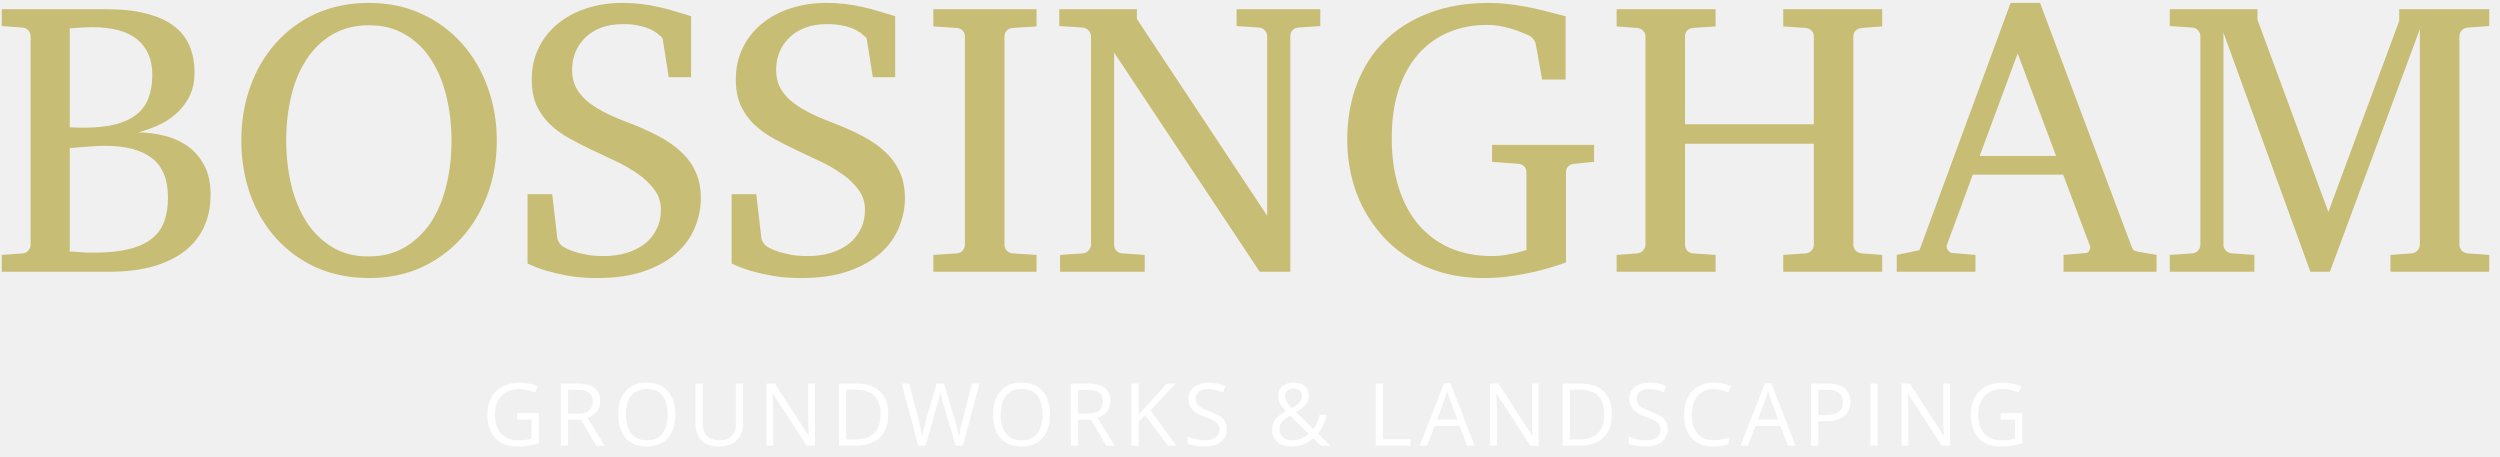
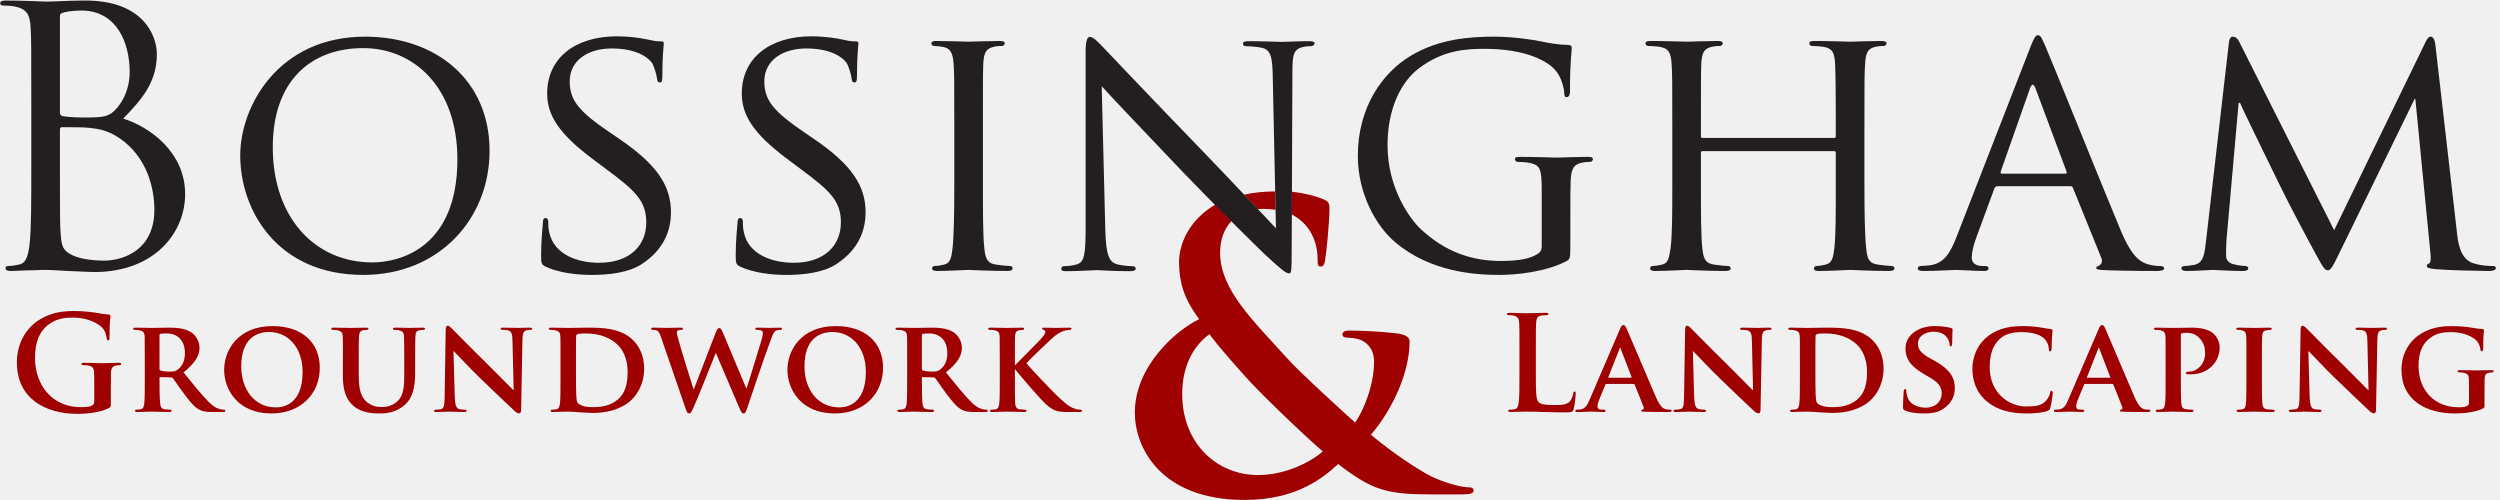
- <svg xmlns="http://www.w3.org/2000/svg" width="230" height="42" fill="none">
-   <path fill="#C7BD74" d="M19.373 17.863c0 .973-.14 1.828-.422 2.567a5.872 5.872 0 0 1-1.107 1.88 6.368 6.368 0 0 1-1.635 1.319c-.61.34-1.254.615-1.934.826-.668.2-1.353.34-2.056.422-.692.082-1.354.123-1.987.123H.16v-1.547l1.899-.14c.257-.024.445-.118.562-.282a.816.816 0 0 0 .193-.51V3.326a.816.816 0 0 0-.193-.51c-.117-.164-.305-.257-.562-.28L.16 2.394V.848h9.633c1.43 0 2.654.134 3.674.404 1.031.258 1.875.639 2.531 1.143a4.517 4.517 0 0 1 1.441 1.828c.305.715.457 1.523.457 2.425 0 .903-.17 1.67-.51 2.303a5.402 5.402 0 0 1-1.282 1.6 6.612 6.612 0 0 1-1.688 1.037 13.02 13.02 0 0 1-1.705.598c.809 0 1.605.1 2.39.298a6.123 6.123 0 0 1 2.145.95 4.955 4.955 0 0 1 1.53 1.757c.398.727.597 1.618.597 2.672Zm-3.92.3c0-1.642-.486-2.843-1.459-3.604-.973-.762-2.42-1.143-4.342-1.143-.293 0-.62.012-.984.035l-1.002.07c-.316.024-.592.047-.826.07a6.867 6.867 0 0 1-.422.036v9.51c.293.023.58.04.861.052.235.024.475.041.721.053h.65c1.266 0 2.327-.105 3.182-.316.867-.211 1.57-.528 2.11-.95.538-.421.925-.949 1.16-1.581.234-.633.351-1.377.351-2.233ZM14.012 6.894c0-1.418-.457-2.502-1.371-3.252C11.727 2.88 10.338 2.5 8.475 2.5c-.188 0-.393.006-.616.018l-.615.035c-.187.011-.357.023-.51.035a4.895 4.895 0 0 1-.316.017v9.106c.164.012.328.018.492.018.14.011.281.017.422.017h.387c1.172 0 2.156-.105 2.953-.316.808-.223 1.459-.54 1.951-.95.492-.41.844-.914 1.055-1.511.222-.61.334-1.301.334-2.074ZM45.705 12.941c0 1.746-.281 3.387-.844 4.922-.562 1.535-1.359 2.877-2.39 4.026a11.248 11.248 0 0 1-3.692 2.707c-1.441.656-3.04.984-4.799.984-1.77 0-3.38-.316-4.833-.95a11.02 11.02 0 0 1-3.71-2.671c-1.03-1.137-1.828-2.473-2.39-4.008-.563-1.547-.844-3.228-.844-5.045 0-1.758.276-3.404.826-4.94.551-1.534 1.336-2.87 2.356-4.007a10.926 10.926 0 0 1 3.691-2.707c1.453-.656 3.076-.984 4.87-.984 1.78 0 3.392.334 4.833 1.002a11.084 11.084 0 0 1 3.71 2.724c1.03 1.149 1.822 2.49 2.372 4.026.563 1.535.844 3.175.844 4.921Zm-4.166.036c0-1.465-.158-2.842-.474-4.131-.317-1.301-.792-2.432-1.424-3.393-.633-.973-1.424-1.734-2.373-2.285-.938-.563-2.034-.844-3.288-.844-1.3 0-2.431.281-3.392.844a7.119 7.119 0 0 0-2.39 2.303c-.634.96-1.102 2.086-1.407 3.375a17.454 17.454 0 0 0-.457 4.06c0 1.442.152 2.813.457 4.114.316 1.289.785 2.42 1.406 3.392a7.413 7.413 0 0 0 2.356 2.32c.949.575 2.062.862 3.34.862 1.3 0 2.425-.287 3.375-.862a7.35 7.35 0 0 0 2.39-2.302c.633-.973 1.102-2.098 1.407-3.375.316-1.29.474-2.649.474-4.078ZM64.478 18.232c0 .915-.181 1.811-.544 2.69-.352.879-.914 1.664-1.688 2.355-.773.692-1.764 1.248-2.97 1.67-1.208.422-2.655.633-4.342.633-.985 0-1.87-.07-2.655-.21a20.078 20.078 0 0 1-2.004-.458c-.644-.2-1.224-.422-1.74-.668v-6.38h2.268l.474 4.077c.024.141.094.293.211.457.13.165.258.276.387.334l.299.159c.176.082.416.175.72.28.305.095.674.183 1.108.265.445.082.95.123 1.512.123.761 0 1.464-.094 2.109-.282.656-.199 1.219-.48 1.688-.843a3.759 3.759 0 0 0 1.09-1.336c.269-.528.404-1.125.404-1.793 0-.727-.211-1.36-.633-1.899a6.24 6.24 0 0 0-1.565-1.459c-.62-.433-1.3-.82-2.039-1.16-.738-.34-1.435-.668-2.091-.984a39.97 39.97 0 0 1-2.127-1.09 8.778 8.778 0 0 1-1.776-1.3 5.798 5.798 0 0 1-1.213-1.724c-.293-.668-.44-1.459-.44-2.373 0-1.066.212-2.033.634-2.9a6.557 6.557 0 0 1 1.74-2.215c.75-.62 1.629-1.096 2.637-1.424 1.02-.34 2.12-.51 3.304-.51a14.625 14.625 0 0 1 3.393.387c.504.106.973.229 1.406.37.434.128.844.251 1.23.369l.317.105v5.607h-2.057l-.544-3.445a.446.446 0 0 0-.229-.351 2.494 2.494 0 0 1-.334-.282 3.501 3.501 0 0 0-.281-.175 2.881 2.881 0 0 0-.598-.282 5.532 5.532 0 0 0-.932-.246 7.234 7.234 0 0 0-1.318-.105c-.727 0-1.377.105-1.951.316-.574.211-1.06.51-1.46.897-.398.375-.708.82-.93 1.336a4.413 4.413 0 0 0-.317 1.687c0 .55.105 1.055.316 1.512.223.445.545.861.967 1.248.434.375.961.726 1.582 1.055.621.328 1.336.644 2.145.949 1.09.41 2.056.838 2.9 1.283.856.445 1.57.943 2.145 1.494a5.7 5.7 0 0 1 1.336 1.863c.304.68.456 1.471.456 2.373ZM83.252 18.232c0 .915-.182 1.811-.545 2.69-.351.879-.914 1.664-1.688 2.355-.773.692-1.763 1.248-2.97 1.67-1.207.422-2.655.633-4.342.633-.984 0-1.87-.07-2.654-.21a20.078 20.078 0 0 1-2.004-.458c-.645-.2-1.225-.422-1.74-.668v-6.38h2.267l.475 4.077c.023.141.093.293.21.457.13.165.258.276.387.334l.3.159c.175.082.415.175.72.28.305.095.674.183 1.107.265.446.082.95.123 1.512.123.762 0 1.465-.094 2.11-.282.656-.199 1.218-.48 1.687-.843a3.76 3.76 0 0 0 1.09-1.336c.27-.528.404-1.125.404-1.793 0-.727-.21-1.36-.633-1.899a6.238 6.238 0 0 0-1.564-1.459c-.621-.433-1.3-.82-2.04-1.16-.737-.34-1.435-.668-2.091-.984a39.97 39.97 0 0 1-2.127-1.09 8.78 8.78 0 0 1-1.775-1.3 5.798 5.798 0 0 1-1.213-1.724c-.293-.668-.44-1.459-.44-2.373 0-1.066.211-2.033.633-2.9a6.558 6.558 0 0 1 1.74-2.215c.75-.62 1.63-1.096 2.637-1.424 1.02-.34 2.121-.51 3.305-.51a14.624 14.624 0 0 1 3.392.387c.504.106.973.229 1.407.37.433.128.843.251 1.23.369l.317.105v5.607h-2.057l-.545-3.445a.446.446 0 0 0-.229-.351 2.5 2.5 0 0 1-.334-.282 3.494 3.494 0 0 0-.28-.175 2.885 2.885 0 0 0-.599-.282 5.531 5.531 0 0 0-.931-.246 7.236 7.236 0 0 0-1.319-.105c-.726 0-1.376.105-1.95.316-.575.211-1.061.51-1.46.897a3.98 3.98 0 0 0-.931 1.336 4.415 4.415 0 0 0-.317 1.687c0 .55.106 1.055.317 1.512.222.445.545.861.966 1.248.434.375.961.726 1.582 1.055.622.328 1.337.644 2.145.949a25.4 25.4 0 0 1 2.9 1.283c.856.445 1.57.943 2.145 1.494a5.7 5.7 0 0 1 1.336 1.863c.305.68.457 1.471.457 2.373ZM85.871 25v-1.547l2.145-.14c.257-.024.445-.118.562-.282a.816.816 0 0 0 .194-.51V3.326a.748.748 0 0 0-.194-.492c-.117-.152-.305-.24-.562-.264l-2.145-.14V.848h9.492V2.43l-2.197.14c-.246.024-.434.112-.563.264a.748.748 0 0 0-.193.492v19.195c0 .176.065.346.194.51.128.164.316.258.562.282l2.197.14V25h-9.492ZM119.463 2.535c-.258.024-.451.117-.58.281a.868.868 0 0 0-.176.51V25h-2.812L102.5 4.838V22.52c0 .176.059.346.176.51.129.164.322.258.58.282l2.056.14V25h-7.787v-1.547l2.057-.14c.258-.024.451-.118.58-.282a.775.775 0 0 0 .211-.51V3.326a.776.776 0 0 0-.211-.51c-.129-.164-.322-.257-.58-.28l-2.127-.141V.848h7.137v.896L116.58 19.85V3.326a.815.815 0 0 0-.193-.51c-.129-.164-.317-.257-.563-.28l-2.056-.141V.848h7.699v1.547l-2.004.14ZM144.828 15.068c-.258.024-.451.112-.58.264a.747.747 0 0 0-.176.492v8.315c-.726.27-1.5.51-2.32.72-.703.188-1.512.352-2.426.493-.902.152-1.84.228-2.812.228-1.336 0-2.578-.158-3.727-.474a12.151 12.151 0 0 1-3.111-1.337 11.518 11.518 0 0 1-2.461-2.038 12.768 12.768 0 0 1-1.811-2.602 13.067 13.067 0 0 1-1.09-2.988 14.498 14.498 0 0 1-.369-3.27c0-1.887.299-3.603.897-5.15.597-1.559 1.459-2.889 2.584-3.99 1.125-1.102 2.49-1.952 4.095-2.55 1.618-.609 3.434-.913 5.45-.913.609 0 1.195.035 1.758.105.574.059 1.125.14 1.652.246.527.094 1.043.205 1.547.334l1.511.387.598.158v5.818h-2.162l-.58-3.234a.941.941 0 0 0-.264-.527 1.342 1.342 0 0 0-.457-.334 1.171 1.171 0 0 1-.211-.088c-.187-.082-.404-.17-.65-.264a8.689 8.689 0 0 0-.826-.264 6.921 6.921 0 0 0-2.057-.316c-1.301 0-2.49.229-3.568.686a7.619 7.619 0 0 0-2.778 2.004c-.773.878-1.377 1.968-1.81 3.269-.422 1.29-.633 2.772-.633 4.447 0 1.723.217 3.258.65 4.606.434 1.347 1.049 2.484 1.846 3.41a8.097 8.097 0 0 0 2.918 2.127c1.137.48 2.408.72 3.815.72.398 0 .779-.029 1.142-.087.363-.059.686-.117.967-.176.281-.07.516-.135.703-.193a1.75 1.75 0 0 1 .352-.088v-7.19a.706.706 0 0 0-.194-.492c-.117-.152-.304-.24-.562-.264l-2.408-.175v-1.565h9.386v1.565l-1.828.175ZM164.059 25v-1.547l2.056-.14c.246-.024.434-.118.563-.282a.815.815 0 0 0 .193-.51v-9.298h-11.848v9.298c0 .176.059.346.176.51.129.164.322.258.58.282l2.057.14V25h-9.106v-1.547l1.864-.14c.258-.024.451-.118.58-.282.14-.164.211-.334.211-.51V3.326a.718.718 0 0 0-.211-.492c-.129-.152-.322-.24-.58-.264l-1.864-.14V.848h9.106V2.43l-2.057.14c-.258.024-.451.112-.58.264a.793.793 0 0 0-.176.492v8.104h11.848V3.326a.747.747 0 0 0-.193-.492c-.129-.152-.317-.24-.563-.264l-2.056-.14V.848h9.105V2.43l-1.863.14c-.258.024-.457.112-.598.264a.747.747 0 0 0-.193.492v19.195c0 .176.064.346.193.51.141.164.34.258.598.282l1.863.14V25h-9.105ZM189.846 25v-1.547l2.074-.176c.094 0 .182-.058.264-.175a.67.67 0 0 0 .123-.352c0-.047-.006-.076-.018-.088l-2.478-6.592h-8.315l-2.391 6.487a.258.258 0 0 0-.017.105c0 .14.058.281.176.422.129.129.246.193.351.193l2.127.176V25H174.5v-1.547l2.092-.44L184.977.269h2.707l8.349 22.218c.082.246.158.41.229.492.082.082.258.147.527.194l1.617.281V25h-8.56Zm-4.219-20.092-3.498 9.44h7.031l-3.533-9.44ZM219.922 25v-1.547l1.916-.14c.258-.024.451-.118.58-.282a.775.775 0 0 0 .211-.51V2.677L214.35 25h-1.793l-7.998-21.99V22.52c0 .176.064.346.193.51.141.164.34.258.598.282l2.056.14V25h-7.787v-1.547l2.057-.14c.258-.024.445-.118.562-.282a.816.816 0 0 0 .194-.51V3.326a.817.817 0 0 0-.194-.51c-.117-.164-.304-.257-.562-.28l-2.057-.141V.848h8.069v.966l6.521 17.684L220.73 1.92V.848h8.28v1.547l-1.951.14c-.258.024-.457.117-.598.281a.815.815 0 0 0-.193.51v19.195c0 .176.064.346.193.51.141.164.34.258.598.282l1.951.14V25h-9.088Z" />
-   <path fill="#fff" d="M47.578 38.008h1.996v2.77c-.3.1-.608.176-.926.226a6.86 6.86 0 0 1-1.059.074c-.593 0-1.095-.118-1.503-.355a2.295 2.295 0 0 1-.926-1.012c-.211-.44-.317-.962-.317-1.566 0-.592.116-1.107.348-1.547.234-.44.572-.782 1.012-1.024.442-.245.974-.367 1.593-.367a4.364 4.364 0 0 1 1.7.336l-.254.578a4.67 4.67 0 0 0-.7-.234 3.134 3.134 0 0 0-.785-.098c-.466 0-.865.096-1.199.29-.33.192-.584.464-.761.816-.175.351-.262.768-.262 1.25 0 .476.077.891.23 1.246.154.351.393.625.719.82.325.195.745.293 1.258.293.258 0 .479-.014.664-.043.185-.031.353-.068.504-.11v-1.75h-1.332v-.593ZM53.14 35.29c.468 0 .855.058 1.16.175.307.114.536.29.687.527.151.237.227.54.227.906 0 .302-.055.555-.164.758-.11.2-.253.364-.43.489a2.197 2.197 0 0 1-.566.289L55.62 41h-.773l-1.399-2.383h-1.187V41h-.664v-5.71h1.543Zm-.04.573h-.84v2.192h.907c.466 0 .809-.095 1.027-.285.222-.19.332-.47.332-.84 0-.388-.117-.663-.351-.825-.232-.161-.59-.242-1.074-.242ZM62.127 38.137c0 .44-.056.84-.168 1.203-.112.36-.278.67-.5.93-.218.257-.49.457-.816.597-.326.14-.703.211-1.133.211-.443 0-.83-.07-1.16-.21a2.17 2.17 0 0 1-.82-.602 2.635 2.635 0 0 1-.489-.934 4.242 4.242 0 0 1-.16-1.203c0-.583.096-1.095.29-1.535a2.24 2.24 0 0 1 .874-1.028c.393-.244.886-.367 1.477-.367.565 0 1.04.121 1.426.364.388.242.68.583.879 1.023.2.437.3.954.3 1.55Zm-4.547 0c0 .484.07.903.207 1.258.139.354.35.627.633.82.287.193.65.289 1.09.289.443 0 .805-.096 1.086-.29.284-.192.494-.465.629-.82.135-.354.203-.773.203-1.257 0-.737-.155-1.313-.465-1.727-.307-.416-.788-.625-1.441-.625-.443 0-.807.095-1.094.285-.286.19-.5.461-.64.813-.139.349-.208.767-.208 1.254ZM68.361 35.29v3.694a2.3 2.3 0 0 1-.246 1.078 1.763 1.763 0 0 1-.734.747c-.329.18-.74.27-1.235.27-.706 0-1.243-.192-1.613-.575-.367-.383-.55-.895-.55-1.535v-3.68h.667v3.7c0 .484.128.857.383 1.12.258.263.642.395 1.152.395.35 0 .634-.063.856-.188.224-.127.389-.304.496-.53.11-.23.164-.494.164-.794V35.29h.66ZM74.981 41h-.765l-3.113-4.797h-.032l.028.438c.01.161.018.334.023.52.008.181.012.368.012.558V41h-.617v-5.71h.761l3.102 4.78h.027a40.39 40.39 0 0 1-.043-.93 20.496 20.496 0 0 1-.008-.542v-3.309h.626V41ZM81.715 38.09c0 .643-.117 1.18-.351 1.613-.235.43-.575.754-1.02.973-.442.216-.98.324-1.613.324h-1.55v-5.71h1.722c.58 0 1.08.106 1.5.32.419.21.742.524.968.94.23.415.344.928.344 1.54Zm-.699.023c0-.513-.086-.936-.258-1.27-.169-.333-.419-.58-.75-.741-.328-.164-.73-.246-1.207-.246h-.957v4.574h.809c.786 0 1.376-.194 1.77-.582.395-.388.593-.966.593-1.735ZM90.113 35.29 88.586 41h-.668l-1.133-3.844c-.034-.11-.066-.218-.098-.328a54.925 54.925 0 0 0-.082-.316l-.066-.266-.035-.176c-.005.04-.016.097-.032.172a4.496 4.496 0 0 1-.054.262 5.07 5.07 0 0 1-.078.316c-.029.112-.06.226-.094.34L85.144 41h-.668l-1.515-5.71h.691l.918 3.581c.031.12.06.238.086.356.029.114.053.226.074.336a8.852 8.852 0 0 1 .114.624c.013-.101.03-.206.05-.316.021-.112.043-.225.067-.34.026-.114.053-.23.082-.347.031-.118.064-.235.097-.352l1.028-3.543h.683l1.07 3.57c.037.123.071.244.102.364.032.12.059.237.082.351.026.112.048.22.067.324.02.102.039.198.054.29a13.329 13.329 0 0 1 .156-.844c.037-.154.076-.313.118-.477l.918-3.578h.695ZM96.609 38.137c0 .44-.056.84-.168 1.203a2.62 2.62 0 0 1-.5.93c-.22.257-.491.457-.817.597-.325.14-.703.211-1.133.211-.442 0-.83-.07-1.16-.21a2.168 2.168 0 0 1-.82-.602 2.635 2.635 0 0 1-.488-.934 4.242 4.242 0 0 1-.16-1.203c0-.583.096-1.095.288-1.535a2.24 2.24 0 0 1 .876-1.028c.393-.244.885-.367 1.476-.367.565 0 1.04.121 1.426.364.388.242.68.583.879 1.023.2.437.3.954.3 1.55Zm-4.547 0c0 .484.069.903.207 1.258.138.354.349.627.632.82.287.193.65.289 1.09.289.443 0 .805-.096 1.086-.29.284-.192.494-.465.63-.82.135-.354.202-.773.202-1.257 0-.737-.155-1.313-.465-1.727-.307-.416-.787-.625-1.44-.625-.444 0-.808.095-1.095.285-.286.19-.5.461-.64.813-.138.349-.207.767-.207 1.254ZM100.065 35.29c.469 0 .855.058 1.16.175.307.114.537.29.688.527.151.237.226.54.226.906 0 .302-.055.555-.164.758-.109.2-.252.364-.43.489a2.185 2.185 0 0 1-.566.289L102.545 41h-.773l-1.398-2.383h-1.188V41h-.664v-5.71h1.543Zm-.039.573h-.84v2.192h.906c.466 0 .809-.095 1.028-.285.221-.19.332-.47.332-.84 0-.388-.118-.663-.352-.825-.232-.161-.59-.242-1.074-.242ZM108.217 41h-.785l-2.059-2.777-.609.547V41h-.665v-5.71h.665v2.847c.148-.17.3-.337.457-.504.156-.17.311-.34.464-.512l1.668-1.832h.778l-2.274 2.477 2.36 3.234ZM112.861 39.48c0 .339-.085.628-.254.868a1.568 1.568 0 0 1-.703.543 2.783 2.783 0 0 1-1.067.187c-.216 0-.42-.01-.613-.031a4.15 4.15 0 0 1-.531-.09 2.234 2.234 0 0 1-.426-.145v-.636c.195.08.433.156.715.226.281.068.575.102.882.102.287 0 .529-.038.727-.113a.963.963 0 0 0 .449-.332.878.878 0 0 0 .157-.524.868.868 0 0 0-.129-.488c-.086-.133-.23-.253-.43-.36a5.662 5.662 0 0 0-.813-.347 4.363 4.363 0 0 1-.64-.281 1.997 1.997 0 0 1-.465-.352 1.322 1.322 0 0 1-.285-.453 1.708 1.708 0 0 1-.094-.59c0-.305.077-.565.231-.781.156-.219.371-.386.644-.5.276-.117.592-.176.949-.176.305 0 .586.029.844.086.26.057.499.134.715.23l-.207.57a4.536 4.536 0 0 0-.656-.214 2.93 2.93 0 0 0-.711-.086c-.245 0-.452.036-.621.11a.842.842 0 0 0-.383.3.803.803 0 0 0-.133.465c0 .2.042.367.125.5.086.133.221.251.406.355.188.102.435.209.742.32.336.123.621.253.856.391.234.136.413.302.535.5.122.196.184.444.184.746ZM119.039 35.2c.281 0 .523.049.727.148.205.096.363.235.472.418.112.182.168.402.168.66 0 .338-.11.625-.332.86a3.5 3.5 0 0 1-.836.64l1.586 1.539c.143-.167.261-.36.352-.578.091-.222.168-.461.23-.719h.656a5.17 5.17 0 0 1-.324.95c-.13.288-.294.542-.492.76L122.391 41h-.879l-.707-.691c-.167.153-.347.289-.539.406a2.569 2.569 0 0 1-.637.27 3.075 3.075 0 0 1-.797.093c-.365 0-.681-.06-.949-.18a1.398 1.398 0 0 1-.625-.527c-.146-.232-.219-.516-.219-.852 0-.276.051-.512.152-.71.102-.198.246-.374.434-.528.187-.153.411-.303.672-.449a8.318 8.318 0 0 1-.348-.41 2.007 2.007 0 0 1-.265-.45 1.355 1.355 0 0 1-.102-.53c0-.261.059-.484.176-.669a1.16 1.16 0 0 1 .504-.425 1.87 1.87 0 0 1 .777-.149Zm-.352 3.042a4.476 4.476 0 0 0-.523.348 1.285 1.285 0 0 0-.332.387 1.096 1.096 0 0 0-.113.52c0 .304.103.549.308.733.206.183.481.274.825.274.354 0 .654-.059.902-.176.25-.117.462-.259.637-.426l-1.704-1.66Zm.329-2.508c-.237 0-.43.063-.579.188-.145.122-.218.294-.218.516 0 .197.053.38.16.546.107.167.259.352.457.555.325-.18.561-.353.707-.52a.875.875 0 0 0 .223-.593.65.65 0 0 0-.207-.5c-.136-.128-.317-.192-.543-.192ZM126.573 41v-5.71h.664v5.116h2.535V41h-3.199ZM134.975 41l-.703-1.813h-2.29L131.283 41h-.672l2.235-5.734h.597L135.662 41h-.687Zm-.903-2.402-.668-1.801a11.579 11.579 0 0 0-.078-.23 78.82 78.82 0 0 0-.195-.61 7.553 7.553 0 0 1-.086.32 8.417 8.417 0 0 1-.086.293l-.074.227-.68 1.8h1.867ZM141.56 41h-.766l-3.113-4.797h-.031l.027.438c.011.161.018.334.024.52.007.181.011.368.011.558V41h-.617v-5.71h.762l3.101 4.78h.028l-.02-.386-.023-.543a21.439 21.439 0 0 1-.008-.543v-3.309h.625V41ZM148.294 38.09c0 .643-.117 1.18-.352 1.613-.234.43-.574.754-1.019.973-.443.216-.981.324-1.614.324h-1.55v-5.71h1.722c.581 0 1.081.106 1.5.32.419.21.742.524.969.94.229.415.344.928.344 1.54Zm-.7.023c0-.513-.085-.936-.257-1.27-.17-.333-.42-.58-.75-.741-.328-.164-.731-.246-1.207-.246h-.957v4.574h.808c.787 0 1.376-.194 1.77-.582.396-.388.593-.966.593-1.735ZM153.426 39.48c0 .339-.085.628-.254.868a1.568 1.568 0 0 1-.703.543 2.78 2.78 0 0 1-1.067.187c-.216 0-.42-.01-.613-.031a4.15 4.15 0 0 1-.531-.09 2.259 2.259 0 0 1-.426-.145v-.636a5.2 5.2 0 0 0 .715.226c.281.068.575.102.883.102.286 0 .528-.038.726-.113a.971.971 0 0 0 .45-.332.878.878 0 0 0 .156-.524.868.868 0 0 0-.129-.488c-.086-.133-.229-.253-.43-.36a5.692 5.692 0 0 0-.812-.347 4.378 4.378 0 0 1-.641-.281 1.997 1.997 0 0 1-.465-.352 1.322 1.322 0 0 1-.285-.453 1.732 1.732 0 0 1-.094-.59c0-.305.077-.565.231-.781.156-.219.371-.386.644-.5.276-.117.593-.176.95-.176.304 0 .586.029.843.086a3.7 3.7 0 0 1 .715.23l-.207.57a4.496 4.496 0 0 0-.656-.214 2.918 2.918 0 0 0-.711-.086c-.245 0-.452.036-.621.11a.847.847 0 0 0-.383.3.803.803 0 0 0-.133.465c0 .2.042.367.125.5.086.133.222.251.406.355.188.102.435.209.743.32.336.123.621.253.855.391.235.136.413.302.535.5.123.196.184.444.184.746ZM157.675 35.793a2.12 2.12 0 0 0-.851.164c-.25.107-.464.263-.641.469-.174.203-.309.449-.402.738a3.15 3.15 0 0 0-.141.977c0 .479.074.895.223 1.25.151.351.375.623.672.816.299.193.673.29 1.121.29.255 0 .495-.022.718-.063.227-.045.447-.1.661-.164v.578a3.375 3.375 0 0 1-.657.172 4.92 4.92 0 0 1-.816.058c-.581 0-1.066-.12-1.457-.36a2.247 2.247 0 0 1-.875-1.023c-.193-.44-.289-.96-.289-1.558 0-.433.06-.827.18-1.184.122-.36.299-.67.531-.93.234-.26.521-.46.859-.601a3.004 3.004 0 0 1 1.172-.215c.289 0 .568.029.836.086.268.057.51.14.727.246l-.266.563a3.942 3.942 0 0 0-.602-.215 2.519 2.519 0 0 0-.703-.094ZM164.495 41l-.703-1.813h-2.289L160.804 41h-.672l2.234-5.734h.598L165.182 41h-.687Zm-.902-2.402-.668-1.801a74.294 74.294 0 0 1-.078-.23l-.106-.333a12.387 12.387 0 0 0-.09-.277 6.3 6.3 0 0 1-.086.32 6.68 6.68 0 0 1-.086.293l-.074.227-.68 1.8h1.868ZM168.108 35.29c.737 0 1.274.144 1.613.433.341.286.512.698.512 1.234 0 .242-.041.473-.121.691a1.477 1.477 0 0 1-.383.575c-.177.164-.41.294-.7.39-.286.094-.638.14-1.054.14h-.696V41h-.664v-5.71h1.493Zm-.063.566h-.766v2.328h.622c.364 0 .668-.04.91-.118.245-.078.428-.204.551-.379.122-.177.183-.411.183-.703 0-.38-.121-.662-.363-.847-.242-.188-.621-.282-1.137-.282ZM172.068 41v-5.71h.664V41h-.664ZM179.407 41h-.765l-3.114-4.797h-.031l.027.438c.011.161.019.334.024.52.008.181.011.368.011.558V41h-.617v-5.71h.762l3.102 4.78h.027l-.02-.386-.023-.543a21.439 21.439 0 0 1-.008-.543v-3.309h.625V41ZM184.047 38.008h1.996v2.77a5.506 5.506 0 0 1-.926.226c-.315.05-.668.074-1.058.074-.594 0-1.095-.118-1.504-.355a2.298 2.298 0 0 1-.926-1.012c-.211-.44-.316-.962-.316-1.566 0-.592.116-1.107.347-1.547.235-.44.572-.782 1.012-1.024.443-.245.974-.367 1.594-.367a4.359 4.359 0 0 1 1.699.336l-.254.578a4.68 4.68 0 0 0-.699-.234 3.134 3.134 0 0 0-.785-.098c-.466 0-.866.096-1.199.29a1.923 1.923 0 0 0-.762.816c-.175.351-.262.768-.262 1.25 0 .476.077.891.231 1.246.153.351.393.625.718.82.326.195.745.293 1.258.293.258 0 .479-.014.664-.043.185-.031.353-.068.504-.11v-1.75h-1.332v-.593Z" />
+ <svg xmlns="http://www.w3.org/2000/svg" width="210" height="42" fill="none">
+   <g fill-rule="evenodd" clip-path="url(#a)" clip-rule="evenodd">
+     <path fill="#9F0000" d="M9.309 32.658c0-.551 0-.992.01-1.322.012-.386.122-.573.42-.628.132-.022.209-.034.297-.034.077 0 .143-.022.143-.088 0-.088-.077-.11-.22-.11-.364 0-.948.033-1.29.033-.33 0-1.024-.033-1.597-.033-.154 0-.231.022-.231.11 0 .066.066.088.165.088.154 0 .341.012.43.034.363.077.462.253.473.628.011.33.011.749.011 1.3v1.035c0 .188-.044.331-.209.408-.264.121-.65.121-.937.121-2.325 0-3.834-1.774-3.834-4.143 0-1.355.397-2.181 1.014-2.7.77-.638 1.575-.682 2.181-.682 1.245 0 2.127.506 2.458.86.286.308.341.66.374.914.011.088.033.143.11.143.088 0 .122-.055.122-.232 0-1.377.077-1.685.077-1.807 0-.077-.022-.12-.155-.132a7.213 7.213 0 0 1-.87-.121c-.22-.044-1.19-.176-1.95-.176-.926 0-1.907.077-2.964.716-1.003.606-1.918 1.84-1.918 3.603 0 3.041 2.391 4.32 5.091 4.32.86 0 1.94-.122 2.655-.496.133-.078.144-.1.144-.397v-1.212ZM12.163 31.887c0 .859 0 1.597-.044 1.994-.033.275-.089.452-.287.496a1.428 1.428 0 0 1-.341.033c-.122 0-.155.055-.155.1 0 .065.066.098.188.098.385 0 1.002-.033 1.19-.033.143 0 .947.033 1.51.033.12 0 .197-.033.197-.099 0-.044-.043-.1-.12-.1-.122 0-.331-.01-.475-.032-.297-.044-.341-.22-.374-.496-.044-.397-.055-1.124-.055-1.994v-.133c0-.055.033-.077.077-.077l.87.022c.067 0 .122.011.177.066.12.144.529.772.914 1.279.54.727.904 1.168 1.322 1.377.254.132.518.187 1.058.187h.926c.121 0 .187-.022.187-.099 0-.044-.044-.1-.121-.1s-.132 0-.231-.021c-.155-.033-.496-.077-1.036-.617-.584-.584-1.267-1.433-2.127-2.49.948-.76 1.345-1.378 1.345-2.072 0-.628-.408-1.102-.684-1.29-.518-.34-1.223-.396-1.84-.396-.297 0-1.179.022-1.51.022-.198 0-.815-.022-1.322-.022-.143 0-.22.022-.22.088s.066.1.165.1c.144 0 .309.01.386.033.308.088.397.187.419.506.01.298.01.562.01 1.984v1.653Zm1.234-3.714c0-.077.022-.11.088-.132.1-.022.33-.033.573-.033.573 0 1.476.342 1.476 1.664 0 .771-.33 1.179-.628 1.388-.165.121-.297.154-.683.154-.242 0-.529-.022-.738-.088-.066-.033-.088-.066-.088-.165v-2.788ZM22.796 34.73c2.501 0 4.066-1.686 4.066-3.835s-1.52-3.504-3.967-3.504c-2.942 0-4.066 2.071-4.066 3.67 0 1.663 1.146 3.668 3.967 3.668Zm.396-.508c-1.829 0-2.93-1.52-2.93-3.448 0-2.314 1.267-2.887 2.346-2.887 1.565 0 2.81 1.278 2.81 3.35 0 2.666-1.542 2.985-2.226 2.985ZM28.801 31.611c0 1.355.386 2.05.882 2.48.705.616 1.707.638 2.214.638.628 0 1.367-.099 2.05-.672.815-.672.925-1.774.925-2.82v-1.003c0-1.422.011-1.686.022-1.984.022-.33.089-.462.353-.506.121-.023.176-.034.286-.034.11 0 .166-.033.166-.099s-.066-.088-.199-.088c-.374 0-1.024.022-1.135.022-.01 0-.66-.022-1.157-.022-.132 0-.198.022-.198.088s.055.1.165.1c.11 0 .276.01.353.033.309.088.386.187.408.506.01.298.022.562.022 1.984v1.179c0 .958-.022 1.774-.562 2.28-.386.375-.882.497-1.3.497-.331 0-.794-.034-1.223-.375-.474-.375-.739-.904-.739-2.27v-1.311c0-1.422 0-1.686.022-1.984.022-.33.1-.462.353-.506.121-.023.176-.034.286-.034.1 0 .155-.033.155-.099s-.066-.088-.21-.088c-.352 0-1.002.022-1.245.022-.286 0-.936-.022-1.454-.022-.144 0-.21.022-.21.088s.055.1.166.1c.132 0 .297.01.374.033.309.088.397.176.419.506.022.298.011.562.011 1.984v1.377ZM38.09 29.506h.033c.187.166 1.212 1.3 2.27 2.314 1.013.981 2.225 2.138 2.831 2.7.1.1.232.198.397.198.077 0 .154-.088.154-.297l.11-5.906c.012-.53.089-.695.353-.772.121-.033.199-.033.298-.033.11 0 .165-.044.165-.099 0-.077-.088-.088-.22-.088-.474 0-.838.022-.948.022-.21 0-.727-.022-1.234-.022-.143 0-.242.011-.242.088 0 .055.033.1.154.1.132 0 .363 0 .507.054.231.089.32.254.33.827l.1 4.165h-.045c-.143-.132-1.432-1.454-2.093-2.105-1.41-1.377-2.865-2.864-2.986-2.986-.166-.165-.298-.308-.419-.308-.1 0-.165.132-.165.32l-.088 5.553c-.011.815-.045 1.069-.298 1.135a1.997 1.997 0 0 1-.44.044c-.089 0-.155.044-.155.099 0 .088.088.1.22.1.496 0 .959-.034 1.047-.034.177 0 .628.033 1.256.033.133 0 .22-.022.22-.1 0-.054-.054-.098-.165-.098-.154 0-.341-.011-.506-.066-.188-.066-.309-.287-.331-1.014l-.11-3.824ZM47.081 31.887c0 .859 0 1.597-.044 1.994-.033.275-.088.452-.286.496a1.43 1.43 0 0 1-.342.033c-.121 0-.154.055-.154.099 0 .066.066.1.187.1.198 0 .44-.012.672-.023.232 0 .44-.01.551-.01.243 0 .595.021.98.054.386.022.805.055 1.158.055 1.785 0 2.81-.66 3.25-1.102.551-.54 1.058-1.432 1.058-2.611 0-1.113-.43-1.895-.914-2.38-1.058-1.069-2.689-1.069-3.901-1.069-.584 0-1.278.022-1.576.022-.275 0-.892-.022-1.4-.022-.142 0-.22.022-.22.088s.067.1.166.1c.143 0 .308.01.385.033.309.088.397.187.42.506.01.298.01.562.01 1.984v1.652Zm1.3-1.797c0-.738 0-1.51.011-1.829 0-.11.033-.154.122-.187.077-.044.396-.066.595-.066.76 0 1.818.1 2.71.893.43.374.904 1.145.904 2.335 0 .97-.199 1.808-.827 2.325-.584.485-1.234.64-2.115.64-.76 0-1.146-.199-1.267-.375-.078-.1-.1-.43-.11-.661a52.93 52.93 0 0 1-.023-1.896v-1.178ZM57.615 34.388c.088.242.143.341.264.341.144 0 .199-.11.375-.495.397-.86 1.697-4.177 1.862-4.573h.022l1.972 4.617c.144.341.21.451.342.451.143 0 .198-.11.309-.44.474-1.4 1.465-4.375 1.917-5.554.198-.54.308-.892.54-.98.11-.034.242-.044.342-.044.088 0 .132-.045.132-.11 0-.056-.066-.078-.176-.078-.32 0-.739.022-.805.022-.088 0-.529-.022-1.035-.022-.155 0-.232.022-.232.088 0 .055.077.1.165.1.386 0 .474.11.474.264 0 .132-.033.32-.1.54-.34 1.09-1.079 3.559-1.266 4.099h-.034l-1.939-4.617c-.12-.298-.21-.44-.32-.44-.087 0-.187.076-.286.34l-1.85 4.783h-.034c-.143-.43-1.025-3.262-1.19-3.879-.121-.43-.21-.738-.21-.86 0-.098.012-.153.1-.186a.629.629 0 0 1 .242-.044c.1 0 .177-.034.177-.1s-.067-.088-.21-.088c-.562 0-1.036.022-1.124.022-.088 0-.628-.022-1.124-.022-.143 0-.22.022-.22.088s.055.1.154.1c.088 0 .276.01.375.077.143.088.22.308.342.65l2.049 5.95ZM70.11 34.73c2.502 0 4.066-1.686 4.066-3.835s-1.52-3.504-3.966-3.504c-2.943 0-4.066 2.071-4.066 3.67 0 1.663 1.145 3.668 3.966 3.668Zm.397-.508c-1.83 0-2.931-1.52-2.931-3.448 0-2.314 1.267-2.887 2.347-2.887 1.564 0 2.81 1.278 2.81 3.35 0 2.666-1.543 2.985-2.226 2.985ZM76.203 31.887c0 .859 0 1.597-.044 1.994-.033.275-.088.452-.286.496a1.435 1.435 0 0 1-.342.033c-.12 0-.154.055-.154.1 0 .065.067.098.188.098.385 0 1.002-.033 1.19-.033.143 0 .947.033 1.51.033.12 0 .197-.033.197-.099 0-.044-.044-.1-.12-.1-.122 0-.332-.01-.474-.032-.298-.044-.342-.22-.375-.496-.044-.397-.055-1.124-.055-1.994v-.133c0-.055.033-.077.077-.077l.87.022c.066 0 .121.011.176.066.122.144.53.772.915 1.279.54.727.903 1.168 1.322 1.377.254.132.518.187 1.058.187h.925c.122 0 .188-.022.188-.099 0-.044-.044-.1-.12-.1-.079 0-.133 0-.233-.021-.154-.033-.495-.077-1.035-.617-.584-.584-1.267-1.433-2.127-2.49.948-.76 1.344-1.378 1.344-2.072 0-.628-.407-1.102-.683-1.29-.517-.34-1.223-.396-1.84-.396-.297 0-1.179.022-1.51.022-.198 0-.815-.022-1.322-.022-.143 0-.22.022-.22.088s.066.1.165.1c.143 0 .309.01.386.033.308.088.396.187.418.506.011.298.011.562.011 1.984v1.653Zm1.235-3.714c0-.077.022-.11.088-.132.099-.022.33-.033.573-.033.573 0 1.477.342 1.477 1.664 0 .771-.331 1.179-.629 1.388-.165.121-.297.154-.683.154-.242 0-.529-.022-.738-.088-.066-.033-.088-.066-.088-.165v-2.788ZM85.25 30.234c0-1.422 0-1.686.011-1.984.022-.33.1-.462.363-.506.122-.023.177-.034.276-.034.077 0 .132-.033.132-.099s-.066-.088-.209-.088c-.32 0-1.013.022-1.245.022-.231 0-.849-.022-1.356-.022-.143 0-.22.022-.22.088s.066.1.165.1c.144 0 .31.01.386.033.309.088.397.187.419.506.01.298.01.562.01 1.984v1.653c0 .859 0 1.597-.043 1.994-.033.275-.088.452-.287.496a1.425 1.425 0 0 1-.341.033c-.122 0-.155.055-.155.1 0 .065.066.098.188.098.385 0 1.003-.033 1.223-.033.243 0 .936.033 1.476.033.11 0 .188-.033.188-.099 0-.044-.055-.1-.132-.1-.122 0-.342-.01-.475-.032-.242-.044-.33-.22-.352-.485-.022-.408-.022-1.146-.022-2.005v-.849h.044l.1.132c.208.287 2.07 2.447 2.49 2.81.418.364.738.562 1.256.606.209.022.385.022.672.022h.848c.177 0 .232-.033.232-.099 0-.055-.055-.1-.133-.1-.11 0-.308 0-.595-.12-.517-.21-.892-.617-1.322-1.003-.374-.353-2.281-2.336-2.622-2.777.297-.341 1.74-1.708 2.05-1.994.407-.386.716-.584 1.024-.694.176-.067.419-.11.562-.11.088 0 .143-.034.143-.1s-.066-.088-.165-.088c-.297 0-.837.022-1.135.022-.265 0-.794-.022-1.003-.022-.099 0-.154.022-.154.088 0 .055.044.077.132.1.088.022.132.088.132.187 0 .165-.209.386-.484.694-.287.32-1.698 1.708-2.028 2.06h-.044v-.418ZM129.011 29.473c0-1.674 0-1.983.022-2.336.022-.385.11-.573.407-.628.133-.022.309-.033.43-.033.133 0 .199-.022.199-.099 0-.077-.077-.099-.232-.099-.43 0-1.234.033-1.499.033-.297 0-.991-.033-1.509-.033-.165 0-.243.022-.243.1 0 .076.067.098.188.098.143 0 .275.011.364.033.363.077.452.254.474.628.022.353.022.662.022 2.336v1.94c0 1.013 0 1.884-.056 2.347-.044.32-.099.562-.319.606a1.804 1.804 0 0 1-.397.044c-.132 0-.176.033-.176.088 0 .077.077.11.22.11.221 0 .507-.022.761-.022.264-.01.506-.01.627-.01.452 0 .849.01 1.345.032.496.011 1.068.033 1.862.033.573 0 .628-.055.694-.297.089-.32.166-1.146.166-1.267 0-.133-.011-.188-.088-.188-.089 0-.111.066-.122.165-.022.21-.154.518-.286.662-.276.297-.706.308-1.29.308-.859 0-1.146-.077-1.333-.242-.231-.199-.231-.959-.231-2.37v-1.939ZM137.22 32.25c.044 0 .077.011.099.066l.749 1.884c.044.11-.022.199-.088.21-.099.01-.122.044-.122.099 0 .066.111.066.287.077.816.022 1.521.022 1.862.022.364 0 .419-.022.419-.099 0-.066-.044-.1-.132-.1-.111 0-.221-.01-.364-.032-.176-.033-.451-.155-.826-1.003-.617-1.421-2.237-5.256-2.468-5.774-.099-.21-.143-.297-.287-.297-.099 0-.176.11-.286.374l-2.535 5.895c-.198.474-.364.76-.804.827-.088 0-.198.01-.286.01-.077 0-.11.045-.11.1 0 .077.055.1.176.1.506 0 1.024-.034 1.123-.034.309 0 .761.033 1.081.033.099 0 .154-.022.154-.099 0-.055-.022-.1-.143-.1h-.144c-.297 0-.385-.098-.385-.264 0-.11.044-.341.143-.573l.518-1.256c.022-.055.033-.066.088-.066h2.281Zm-2.083-.518c-.033 0-.055-.022-.033-.066l.937-2.369c.011-.033.022-.088.055-.088.022 0 .033.055.044.088l.915 2.38c.011.033 0 .055-.045.055h-1.873ZM142.2 29.506h.033c.187.166 1.212 1.3 2.27 2.314 1.014.981 2.226 2.138 2.832 2.7.099.1.231.198.397.198.077 0 .154-.088.154-.297l.11-5.906c.011-.53.088-.695.353-.772.121-.033.198-.033.297-.033.11 0 .165-.044.165-.099 0-.077-.088-.088-.22-.088-.474 0-.837.022-.948.022-.209 0-.727-.022-1.234-.022-.143 0-.242.011-.242.088 0 .055.033.1.154.1.132 0 .364 0 .507.054.231.089.319.254.33.827l.1 4.165h-.045c-.143-.132-1.432-1.454-2.093-2.105-1.41-1.377-2.865-2.864-2.986-2.986-.165-.165-.297-.308-.418-.308-.1 0-.166.132-.166.32l-.088 5.553c-.011.815-.044 1.069-.297 1.135a2.006 2.006 0 0 1-.441.044c-.089 0-.155.044-.155.099 0 .088.088.1.221.1.496 0 .959-.034 1.047-.034.176 0 .627.033 1.256.033.132 0 .22-.022.22-.1 0-.054-.055-.098-.165-.098-.155 0-.342-.011-.507-.066-.188-.066-.309-.287-.331-1.014l-.11-3.824ZM151.191 31.887c0 .859 0 1.597-.044 1.994-.033.275-.088.452-.286.496a1.425 1.425 0 0 1-.341.033c-.122 0-.155.055-.155.099 0 .066.066.1.188.1.198 0 .44-.012.671-.023.232 0 .441-.01.551-.01.243 0 .595.021.981.054.386.022.804.055 1.157.055 1.785 0 2.81-.66 3.251-1.102.551-.54 1.057-1.432 1.057-2.611 0-1.113-.429-1.895-.914-2.38-1.058-1.069-2.689-1.069-3.901-1.069-.584 0-1.278.022-1.576.022-.275 0-.892-.022-1.399-.022-.143 0-.22.022-.22.088s.066.1.165.1c.144 0 .309.01.386.033.308.088.396.187.418.506.011.298.011.562.011 1.984v1.652Zm1.301-1.797c0-.738 0-1.51.011-1.829 0-.11.033-.154.121-.187.077-.044.397-.066.595-.066.76 0 1.818.1 2.71.893.43.374.904 1.145.904 2.335 0 .97-.198 1.808-.827 2.325-.583.485-1.233.64-2.115.64-.76 0-1.146-.199-1.267-.375-.077-.1-.099-.43-.11-.661a52.93 52.93 0 0 1-.022-1.896v-1.178ZM161.615 34.73c.518 0 1.157-.056 1.62-.386.705-.496.97-1.058.97-1.752 0-.849-.397-1.565-1.675-2.27l-.397-.22c-.871-.485-1.025-.816-1.025-1.235 0-.639.628-1.002 1.322-1.002.628 0 .937.264 1.08.44.21.243.254.53.254.617 0 .11.033.166.099.166.077 0 .121-.1.121-.298 0-.738.033-1.002.033-1.124 0-.066-.044-.099-.132-.12a5.747 5.747 0 0 0-1.377-.155c-1.345 0-2.447.738-2.447 1.884 0 .827.375 1.455 1.521 2.127l.562.33c.859.507.958.915.958 1.322 0 .662-.506 1.19-1.343 1.19-.607 0-1.334-.23-1.543-.925a1.748 1.748 0 0 1-.088-.485c0-.066-.011-.154-.1-.154-.077 0-.121.1-.121.242-.011.155-.055.739-.055 1.245 0 .21.033.254.187.32.419.187 1.014.242 1.576.242ZM170.221 34.73c.628 0 1.366-.056 1.752-.21.165-.066.209-.11.253-.275.099-.32.209-1.135.209-1.246 0-.077-.044-.165-.11-.165-.077 0-.099.044-.121.188-.033.176-.165.44-.33.628-.386.43-.86.495-1.72.495-1.299 0-3.018-1.057-3.018-3.283 0-.915.176-1.818.892-2.435.441-.375.981-.53 1.829-.53.893 0 1.543.232 1.873.552.243.242.364.573.375.87 0 .121.022.198.099.198.088 0 .121-.099.132-.23.011-.188.011-.706.033-1.015.022-.33.044-.44.044-.517 0-.056-.033-.1-.143-.11-.286-.034-.606-.1-.969-.155a9.948 9.948 0 0 0-1.411-.1c-1.443 0-2.369.376-3.074.993-.926.826-1.135 1.928-1.135 2.567 0 .904.253 1.961 1.212 2.766.881.738 2.006 1.013 3.328 1.013ZM177.427 32.25c.044 0 .077.011.099.066l.75 1.884c.044.11-.022.199-.088.21-.1.01-.122.044-.122.099 0 .066.111.066.287.077.815.022 1.52.022 1.862.022.364 0 .419-.022.419-.099 0-.066-.044-.1-.132-.1-.111 0-.221-.01-.364-.032-.177-.033-.452-.155-.827-1.003-.617-1.421-2.237-5.256-2.468-5.774-.099-.21-.143-.297-.286-.297-.1 0-.177.11-.287.374l-2.534 5.895c-.198.474-.364.76-.805.827-.088 0-.198.01-.286.01-.077 0-.11.045-.11.1 0 .077.055.1.176.1.507 0 1.025-.034 1.124-.034.309 0 .76.033 1.08.033.099 0 .154-.022.154-.099 0-.055-.022-.1-.143-.1h-.144c-.297 0-.385-.098-.385-.264 0-.11.044-.341.143-.573l.518-1.256c.022-.055.033-.066.088-.066h2.281Zm-2.082-.518c-.034 0-.056-.022-.033-.066l.936-2.369c.011-.033.022-.088.055-.088.022 0 .033.055.044.088l.915 2.38c.011.033 0 .055-.044.055h-1.873ZM181.912 31.887c0 .859 0 1.597-.044 1.994-.033.275-.089.452-.287.496a1.424 1.424 0 0 1-.341.033c-.122 0-.155.055-.155.1 0 .065.066.098.188.098.385 0 1.002-.033 1.223-.033.253 0 .936.033 1.586.033.1 0 .177-.033.177-.099 0-.044-.044-.1-.155-.1-.143 0-.352-.01-.495-.032-.287-.044-.342-.22-.375-.485-.044-.408-.044-1.146-.044-2.005v-3.714c0-.099.022-.154.077-.176.088-.033.275-.044.419-.044.22 0 .617.044.97.352.54.463.573 1.08.573 1.389 0 .959-.761 1.52-1.301 1.52-.209 0-.319.045-.319.122 0 .066.066.099.121.099.044.01.242.01.286.01 1.378 0 2.435-.947 2.435-2.269 0-.507-.275-.926-.485-1.124-.154-.132-.594-.529-1.807-.529-.44 0-1.211.022-1.608.022-.276 0-.893-.022-1.4-.022-.143 0-.22.022-.22.088s.066.1.165.1c.144 0 .309.01.386.033.308.088.397.187.419.506.011.298.011.562.011 1.984v1.653ZM188.699 31.887c0 .903 0 1.652-.044 2.038-.033.276-.088.408-.287.452a1.424 1.424 0 0 1-.341.033c-.121 0-.154.055-.154.1 0 .065.066.098.187.098.386 0 1.047-.033 1.267-.033.265 0 .926.033 1.565.033.11 0 .187-.033.187-.099 0-.044-.044-.1-.154-.1-.143 0-.364-.01-.496-.032-.286-.044-.352-.188-.385-.441-.044-.397-.044-1.146-.044-2.05v-1.652c0-1.422-.001-1.686.022-1.984.022-.33.099-.462.363-.506.11-.023.187-.034.286-.034.1 0 .155-.022.155-.11 0-.055-.077-.077-.199-.077-.374 0-1.002.022-1.244.022-.276 0-.937-.022-1.301-.022-.154 0-.231.022-.231.077 0 .088.055.11.154.11.121 0 .242.011.352.044.21.067.309.177.331.496.011.298.011.562.011 1.984v1.653ZM193.9 29.506h.033c.188.166 1.212 1.3 2.27 2.314 1.014.981 2.226 2.138 2.832 2.7.099.1.231.198.397.198.077 0 .154-.088.154-.297l.11-5.906c.011-.53.088-.695.352-.772.122-.033.199-.033.298-.033.11 0 .165-.044.165-.099 0-.077-.088-.088-.22-.088-.474 0-.837.022-.947.022-.21 0-.728-.022-1.235-.022-.143 0-.242.011-.242.088 0 .055.033.1.154.1.132 0 .364 0 .507.054.232.089.32.254.331.827l.099 4.165h-.044c-.143-.132-1.433-1.454-2.094-2.105-1.411-1.377-2.865-2.864-2.986-2.986-.165-.165-.298-.308-.419-.308-.099 0-.165.132-.165.32l-.088 5.553c-.011.815-.045 1.069-.298 1.135a1.991 1.991 0 0 1-.44.044c-.088 0-.154.044-.154.099 0 .088.088.1.22.1.495 0 .958-.034 1.046-.034.177 0 .629.033 1.257.033.132 0 .22-.022.22-.1 0-.054-.055-.098-.165-.098-.154 0-.342-.011-.507-.066-.187-.066-.309-.287-.331-1.014l-.11-3.824ZM208.698 32.944c0-.463 0-.837.011-1.124.011-.33.11-.462.375-.506.11-.022.187-.034.264-.034.066 0 .121-.044.121-.099 0-.077-.066-.088-.198-.088-.319 0-.826.022-1.134.022-.287 0-.981-.022-1.488-.022-.132 0-.21.011-.21.088 0 .055.067.1.155.1.132 0 .297.01.374.033.309.088.408.187.419.506.011.287.011.64.011 1.102v.86c0 .165-.044.264-.187.33-.232.1-.43.1-.683.1-2.072 0-3.372-1.466-3.372-3.482 0-1.146.353-1.84.892-2.281.672-.54 1.345-.551 1.874-.551 1.09 0 1.818.419 2.104.716.254.264.309.562.331.771.011.077.033.121.099.121.077 0 .132-.066.132-.209 0-1.179.066-1.432.066-1.543 0-.066-.022-.099-.132-.11a7.737 7.737 0 0 1-.771-.099 11.06 11.06 0 0 0-1.719-.154c-.816 0-1.686.066-2.611.606-.893.518-1.697 1.565-1.697 3.063 0 2.59 2.104 3.67 4.484 3.67.76 0 1.719-.1 2.369-.42.121-.065.121-.076.121-.33v-1.036Z" />
+     <path fill="#231F20" d="M2.629 14.048c0 2.885 0 5.26-.15 6.521-.12.872-.27 1.533-.872 1.653-.27.06-.631.12-.901.12-.18 0-.24.09-.24.18 0 .18.15.241.48.241.45 0 1.142-.06 1.743-.06.631-.03 1.142-.03 1.202-.03.12 0 .962.03 1.833.09.872.03 1.833.09 2.164.09 5.139 0 7.663-3.336 7.663-6.551 0-3.516-2.975-5.65-5.199-6.34 1.412-1.473 2.825-2.946 2.825-5.41 0-1.503-1.082-4.508-6.01-4.508-1.383 0-2.555.09-3.276.09-.15 0-2.043-.09-3.396-.09-.33 0-.48.06-.48.24 0 .12.12.181.24.181.27 0 .781.03 1.022.09.991.21 1.232.691 1.292 1.713.06.962.06 1.803.06 6.491v5.29ZM5.033 1.367c0-.18.09-.27.36-.331.481-.12 1.112-.15 1.443-.15 2.945 0 4.057 2.674 4.057 5.169 0 1.232-.45 2.313-1.082 3.035-.631.72-1.052.781-2.735.781-1.111 0-1.652-.09-1.833-.12-.15-.06-.21-.12-.21-.33V1.366Zm0 9.526c0-.15.06-.21.18-.21.451 0 1.954 0 2.344.06.721.09 1.473.18 2.495.871 2.313 1.593 2.915 4.207 2.915 6.01 0 3.396-2.615 4.268-4.238 4.268-.54 0-1.833-.06-2.644-.451-.932-.451-.932-.872-1.022-2.344-.03-.451-.03-4.177-.03-6.491v-1.713ZM20.179 13.056c0 4.598 3.095 10.037 10.337 10.037 6.371 0 10.608-4.718 10.608-10.427 0-5.95-4.507-9.587-10.458-9.587-7.302 0-10.487 5.86-10.487 9.977Zm2.734-.69c0-5.56 3.186-8.325 7.603-8.325 4.177 0 7.904 3.216 7.904 9.346 0 7.393-4.779 8.655-7.153 8.655-4.778 0-8.354-3.727-8.354-9.677ZM49.689 23.094c1.442 0 3.095-.18 4.207-.902 1.893-1.232 2.464-2.855 2.464-4.357 0-2.194-1.112-3.967-4.327-6.16l-.751-.512c-2.615-1.773-3.426-2.704-3.426-4.327 0-1.803 1.592-2.765 3.516-2.765 2.374 0 3.245.962 3.425 1.262.15.27.361.962.391 1.262.03.21.06.331.24.331s.211-.18.211-.57c0-1.744.12-2.585.12-2.706 0-.15-.06-.18-.27-.18-.21 0-.421 0-.932-.12a12.8 12.8 0 0 0-2.735-.3c-3.485 0-5.86 1.803-5.86 4.808 0 1.773.932 3.335 3.787 5.469l1.202.901c2.344 1.743 3.336 2.615 3.336 4.448 0 1.923-1.353 3.396-3.967 3.396-1.773 0-3.757-.661-4.177-2.524-.09-.361-.09-.722-.09-.932 0-.21-.09-.3-.24-.3-.151 0-.211.15-.211.42-.03.42-.15 1.443-.15 2.705 0 .69.03.781.39.961 1.082.511 2.615.692 3.847.692ZM66.037 23.094c1.442 0 3.095-.18 4.207-.902 1.893-1.232 2.464-2.855 2.464-4.357 0-2.194-1.112-3.967-4.328-6.16l-.75-.512c-2.615-1.773-3.426-2.704-3.426-4.327 0-1.803 1.592-2.765 3.516-2.765 2.374 0 3.245.962 3.426 1.262.15.27.36.962.39 1.262.03.21.06.331.24.331.181 0 .21-.18.21-.57 0-1.744.121-2.585.121-2.706 0-.15-.06-.18-.27-.18-.21 0-.421 0-.932-.12-.631-.15-1.683-.3-2.735-.3-3.486 0-5.86 1.803-5.86 4.808 0 1.773.932 3.335 3.787 5.469l1.202.901c2.344 1.743 3.336 2.615 3.336 4.448 0 1.923-1.353 3.396-3.968 3.396-1.772 0-3.756-.661-4.176-2.524-.09-.361-.09-.722-.09-.932 0-.21-.09-.3-.241-.3-.15 0-.21.15-.21.42-.03.42-.15 1.443-.15 2.705 0 .69.03.781.39.961 1.082.511 2.615.692 3.847.692ZM82.565 10.833c0-3.967 0-4.688.03-5.5.06-.901.21-1.262.932-1.412.3-.06.48-.06.66-.06.09 0 .211-.12.211-.21 0-.15-.12-.21-.42-.21-.812 0-2.525.06-2.645.06-.15 0-1.803-.06-2.675-.06-.3 0-.42.06-.42.21 0 .09.09.21.21.21.18 0 .51.03.811.09.571.12.782.51.842 1.382.06.812.06 1.533.06 5.5v4.507c0 2.465-.03 4.478-.15 5.53-.09.751-.181 1.232-.691 1.352-.24.06-.571.12-.812.12-.15 0-.21.12-.21.21 0 .151.15.211.42.211.812 0 2.464-.09 2.615-.09.12 0 1.833.09 3.305.09.301 0 .42-.09.42-.21 0-.09-.059-.21-.21-.21-.24 0-.81-.06-1.201-.12-.782-.121-.872-.602-.962-1.353-.12-1.052-.12-3.065-.12-5.53v-4.507Z" />
+     <path fill="#9F0000" d="m104.497 16.353 1.153 1.213c.14-.017.277-.025.406-.025.394 0 .757.03 1.09.087l-.033-1.547c-.966.001-1.837.099-2.616.272ZM108.498 16.1l-.008 1.905c.524.265.927.605 1.228.966.729.862.961 1.923.961 2.785 0 .498.034.63.233.63.198 0 .331-.066.398-.563.099-.498.364-3.15.364-4.245 0-.398 0-.663-.564-.862-.629-.257-1.554-.497-2.612-.617ZM103.45 18.561a427.81 427.81 0 0 1-1.366-1.372c-2.142 1.247-3.065 3.25-3.044 4.909.033 1.492.299 2.852 1.692 4.709-1.99.961-5.406 3.979-5.406 7.858 0 2.885 2.123 7.329 9.219 7.329 4.543 0 6.765-2.023 7.858-3.018 2.852 2.189 4.046 2.553 7.826 2.553h2.554c.729 0 .995-.099.995-.298 0-.265-.166-.298-.465-.298-.663 0-2.487-.53-3.548-1.161-.895-.53-2.387-1.426-4.609-3.25 1.89-2.221 3.25-5.305 3.25-7.858 0-.399-.498-.597-1.128-.664a37.152 37.152 0 0 0-3.979-.232c-.265 0-.531.066-.531.332 0 .199.2.265.398.265.498 0 1.194.1 1.625.498.497.43.63 1.027.63 1.525 0 2.022-.928 4.178-1.591 5.106-.631-.563-4.709-4.244-5.836-5.537-2.653-2.951-5.505-5.604-5.505-8.721 0-1.21.398-2.079.961-2.675Zm2.222 21.344c-3.448 0-6.366-2.653-6.366-6.798 0-2.653 1.16-4.211 2.288-5.04.563.829 2.686 3.216 3.548 4.145.862.928 4.045 4.045 5.968 5.703-.696.663-2.885 1.99-5.438 1.99Z" />
+     <path fill="#231F20" d="M129.505 20.66c0 .48-.21.6-.541.78-.692.391-1.923.482-2.855.482-2.434 0-4.658-.722-6.762-2.675-.931-.872-2.794-3.456-2.794-7.062 0-2.975 1.081-5.259 2.614-6.431 2.014-1.533 3.937-1.653 5.53-1.653 3.426 0 5.439 1.022 6.1 1.984.421.6.571 1.352.601 1.682 0 .24.03.391.18.391.18 0 .301-.12.301-.54 0-2.555.15-3.246.15-3.607 0-.12-.06-.24-.331-.24-.66 0-1.592-.15-2.133-.27-.511-.121-2.374-.422-4.057-.422-2.013 0-4.658.18-7.032 1.623-2.344 1.413-4.418 4.298-4.418 8.384 0 3.186 1.533 5.92 3.156 7.273 2.945 2.494 6.701 2.734 8.715 2.734 1.532 0 3.937-.27 5.619-1.141.331-.18.361-.21.361-1.383v-2.855c0-1.081 0-1.833.03-2.644.06-.902.271-1.292.991-1.412.301-.06.481-.06.662-.06.09 0 .21-.12.21-.211 0-.18-.12-.21-.42-.21-.812 0-2.465.06-2.585.06-.15 0-1.924-.06-3.126-.06-.3 0-.42.03-.42.21 0 .09.12.21.21.21.24 0 .692.03.902.06 1.081.21 1.142.511 1.142 2.585v4.417ZM156.611 10.833c0-3.967 0-4.688.06-5.5.06-.901.21-1.262.902-1.412.33-.06.48-.06.661-.06.12 0 .24-.12.24-.21 0-.15-.151-.21-.451-.21-.781 0-2.464.06-2.614.06-.12 0-1.833-.06-3.005-.06-.301 0-.421.06-.421.21 0 .09.09.21.21.21.241 0 .691.03.902.06.871.12.992.54 1.052 1.412.03.812.06 1.593.06 5.56v.54c0 .151-.06.151-.151.151h-11.028c-.09 0-.15 0-.15-.15v-.541c0-3.967 0-4.748.03-5.56.06-.901.21-1.262.931-1.412.3-.06.481-.06.661-.06.091 0 .21-.12.21-.21 0-.15-.119-.21-.42-.21-.811 0-2.494.06-2.614.06-.151 0-1.834-.06-3.036-.06-.3 0-.42.06-.42.21 0 .09.12.21.21.21.24 0 .691.03.901.06.872.12 1.022.54 1.082 1.412.06.812.06 1.533.06 5.5v4.507c0 2.465 0 4.478-.15 5.53-.12.751-.18 1.232-.691 1.352-.24.06-.571.12-.811.12-.151 0-.211.12-.211.21 0 .151.151.211.421.211.811 0 2.494-.09 2.645-.09.12 0 1.803.09 3.275.09.301 0 .421-.09.421-.21 0-.09-.061-.21-.21-.21-.241 0-.812-.06-1.203-.12-.781-.121-.871-.602-.962-1.353-.119-1.052-.119-3.005-.119-5.47v-2.554c0-.12.06-.15.15-.15h11.028c.091 0 .151.03.151.15V15.4c0 2.465 0 4.388-.12 5.44-.091.751-.181 1.262-.722 1.382-.24.06-.541.12-.781.12-.15 0-.21.12-.21.21 0 .151.12.211.42.211.782 0 2.495-.09 2.615-.09.15 0 1.833.09 3.275.09.301 0 .451-.09.451-.21 0-.09-.06-.21-.241-.21-.21 0-.811-.06-1.171-.12-.812-.121-.872-.602-.962-1.353-.12-1.052-.15-3.065-.15-5.53v-4.507ZM164.334 19.938c-.511 1.293-1.022 2.194-2.224 2.344-.21.03-.601.06-.781.06-.121 0-.24.09-.24.21 0 .151.18.211.51.211 1.082 0 2.405-.09 2.675-.09.301 0 1.743.09 2.374.09.241 0 .39-.06.39-.21 0-.12-.06-.21-.27-.21h-.24c-.451 0-.902-.181-.902-.692 0-.45.15-1.082.391-1.713l1.502-4.087c.06-.15.151-.21.271-.21h6.1c.151 0 .181.03.241.15l2.374 5.86c.18.42-.09.631-.241.691-.12.06-.18.06-.18.18 0 .15.421.15.932.181 1.832.06 3.786.06 4.176.06.301 0 .602-.06.602-.21s-.18-.21-.331-.21c-.271 0-.661-.03-1.052-.15-.571-.181-1.292-.512-2.253-2.796-1.624-3.876-5.86-14.424-6.341-15.506-.271-.571-.361-.932-.631-.932-.181 0-.301.15-.631.992l-6.221 15.987Zm3.816-5.349c-.089 0-.119-.06-.089-.18l2.463-7.002c.151-.39.301-.39.451 0l2.615 7.002c.03.12.03.18-.09.18h-5.35ZM204.572 3.77c-.059-.48-.21-.69-.39-.69-.181 0-.301.18-.421.42l-7.693 15.837-7.994-15.867c-.15-.3-.36-.39-.541-.39-.15 0-.27.18-.3.45L185.31 20.21c-.121.961-.15 1.893-1.022 2.043-.391.06-.571.09-.782.09-.149 0-.27.09-.27.18 0 .18.181.241.451.241.721 0 1.984-.09 2.224-.09.21 0 1.472.09 2.464.09.3 0 .481-.06.481-.24 0-.09-.121-.18-.211-.18-.18 0-.571-.03-1.021-.151-.391-.09-.632-.33-.632-.721 0-.421 0-.902.03-1.293l1.023-11.54h.119c.452 1.053 2.585 5.35 3.366 6.973.661 1.382 2.404 4.658 3.096 5.92.51.931.661 1.172.901 1.172.241 0 .391-.24.932-1.352l6.37-13.043h.06l1.263 12.922c.06.481.03.872-.121.902-.119.03-.18.12-.18.21 0 .12.12.21.751.27.962.09 3.907.151 4.508.151.301 0 .541-.09.541-.24 0-.12-.09-.18-.21-.18-.271 0-.962 0-1.713-.241-1.082-.36-1.262-1.743-1.353-2.645l-1.803-15.686ZM92.544 7.244c.812.902 3.786 4.027 6.852 7.243 2.795 2.914 6.611 6.67 6.882 6.911 1.472 1.353 1.743 1.563 2.013 1.563.18 0 .21-.15.21-1.833l.061-14.966c0-1.532.06-2.043.931-2.223.301-.06.511-.06.631-.06.181 0 .301-.15.301-.24 0-.151-.211-.181-.481-.181-1.082 0-1.953.06-2.254.06-.3 0-1.563-.06-2.765-.06-.3 0-.511.03-.511.18 0 .09.03.24.211.24.21 0 .811.03 1.292.12.811.151.962.722.992 2.375l.27 12.801c-.811-.84-3.636-3.876-6.251-6.58-4.087-4.208-7.933-8.295-8.354-8.716-.27-.27-.721-.78-1.021-.78-.21 0-.361.27-.361 1.291v14.635c0 2.314-.09 3.005-.751 3.186-.391.12-.872.15-1.082.15-.12 0-.21.09-.21.21 0 .18.15.21.42.21 1.202 0 2.314-.09 2.555-.09.24 0 1.291.09 2.794.09.3 0 .481-.06.481-.21 0-.12-.09-.21-.21-.21-.24 0-.842-.03-1.322-.15-.722-.18-.962-.812-1.023-2.915l-.3-12.05Z" />
+   </g>
+   <defs>
+     <clipPath id="a">
+       <path fill="#fff" d="M0 0h209.694v42H0z" />
+     </clipPath>
+   </defs>
</svg>
